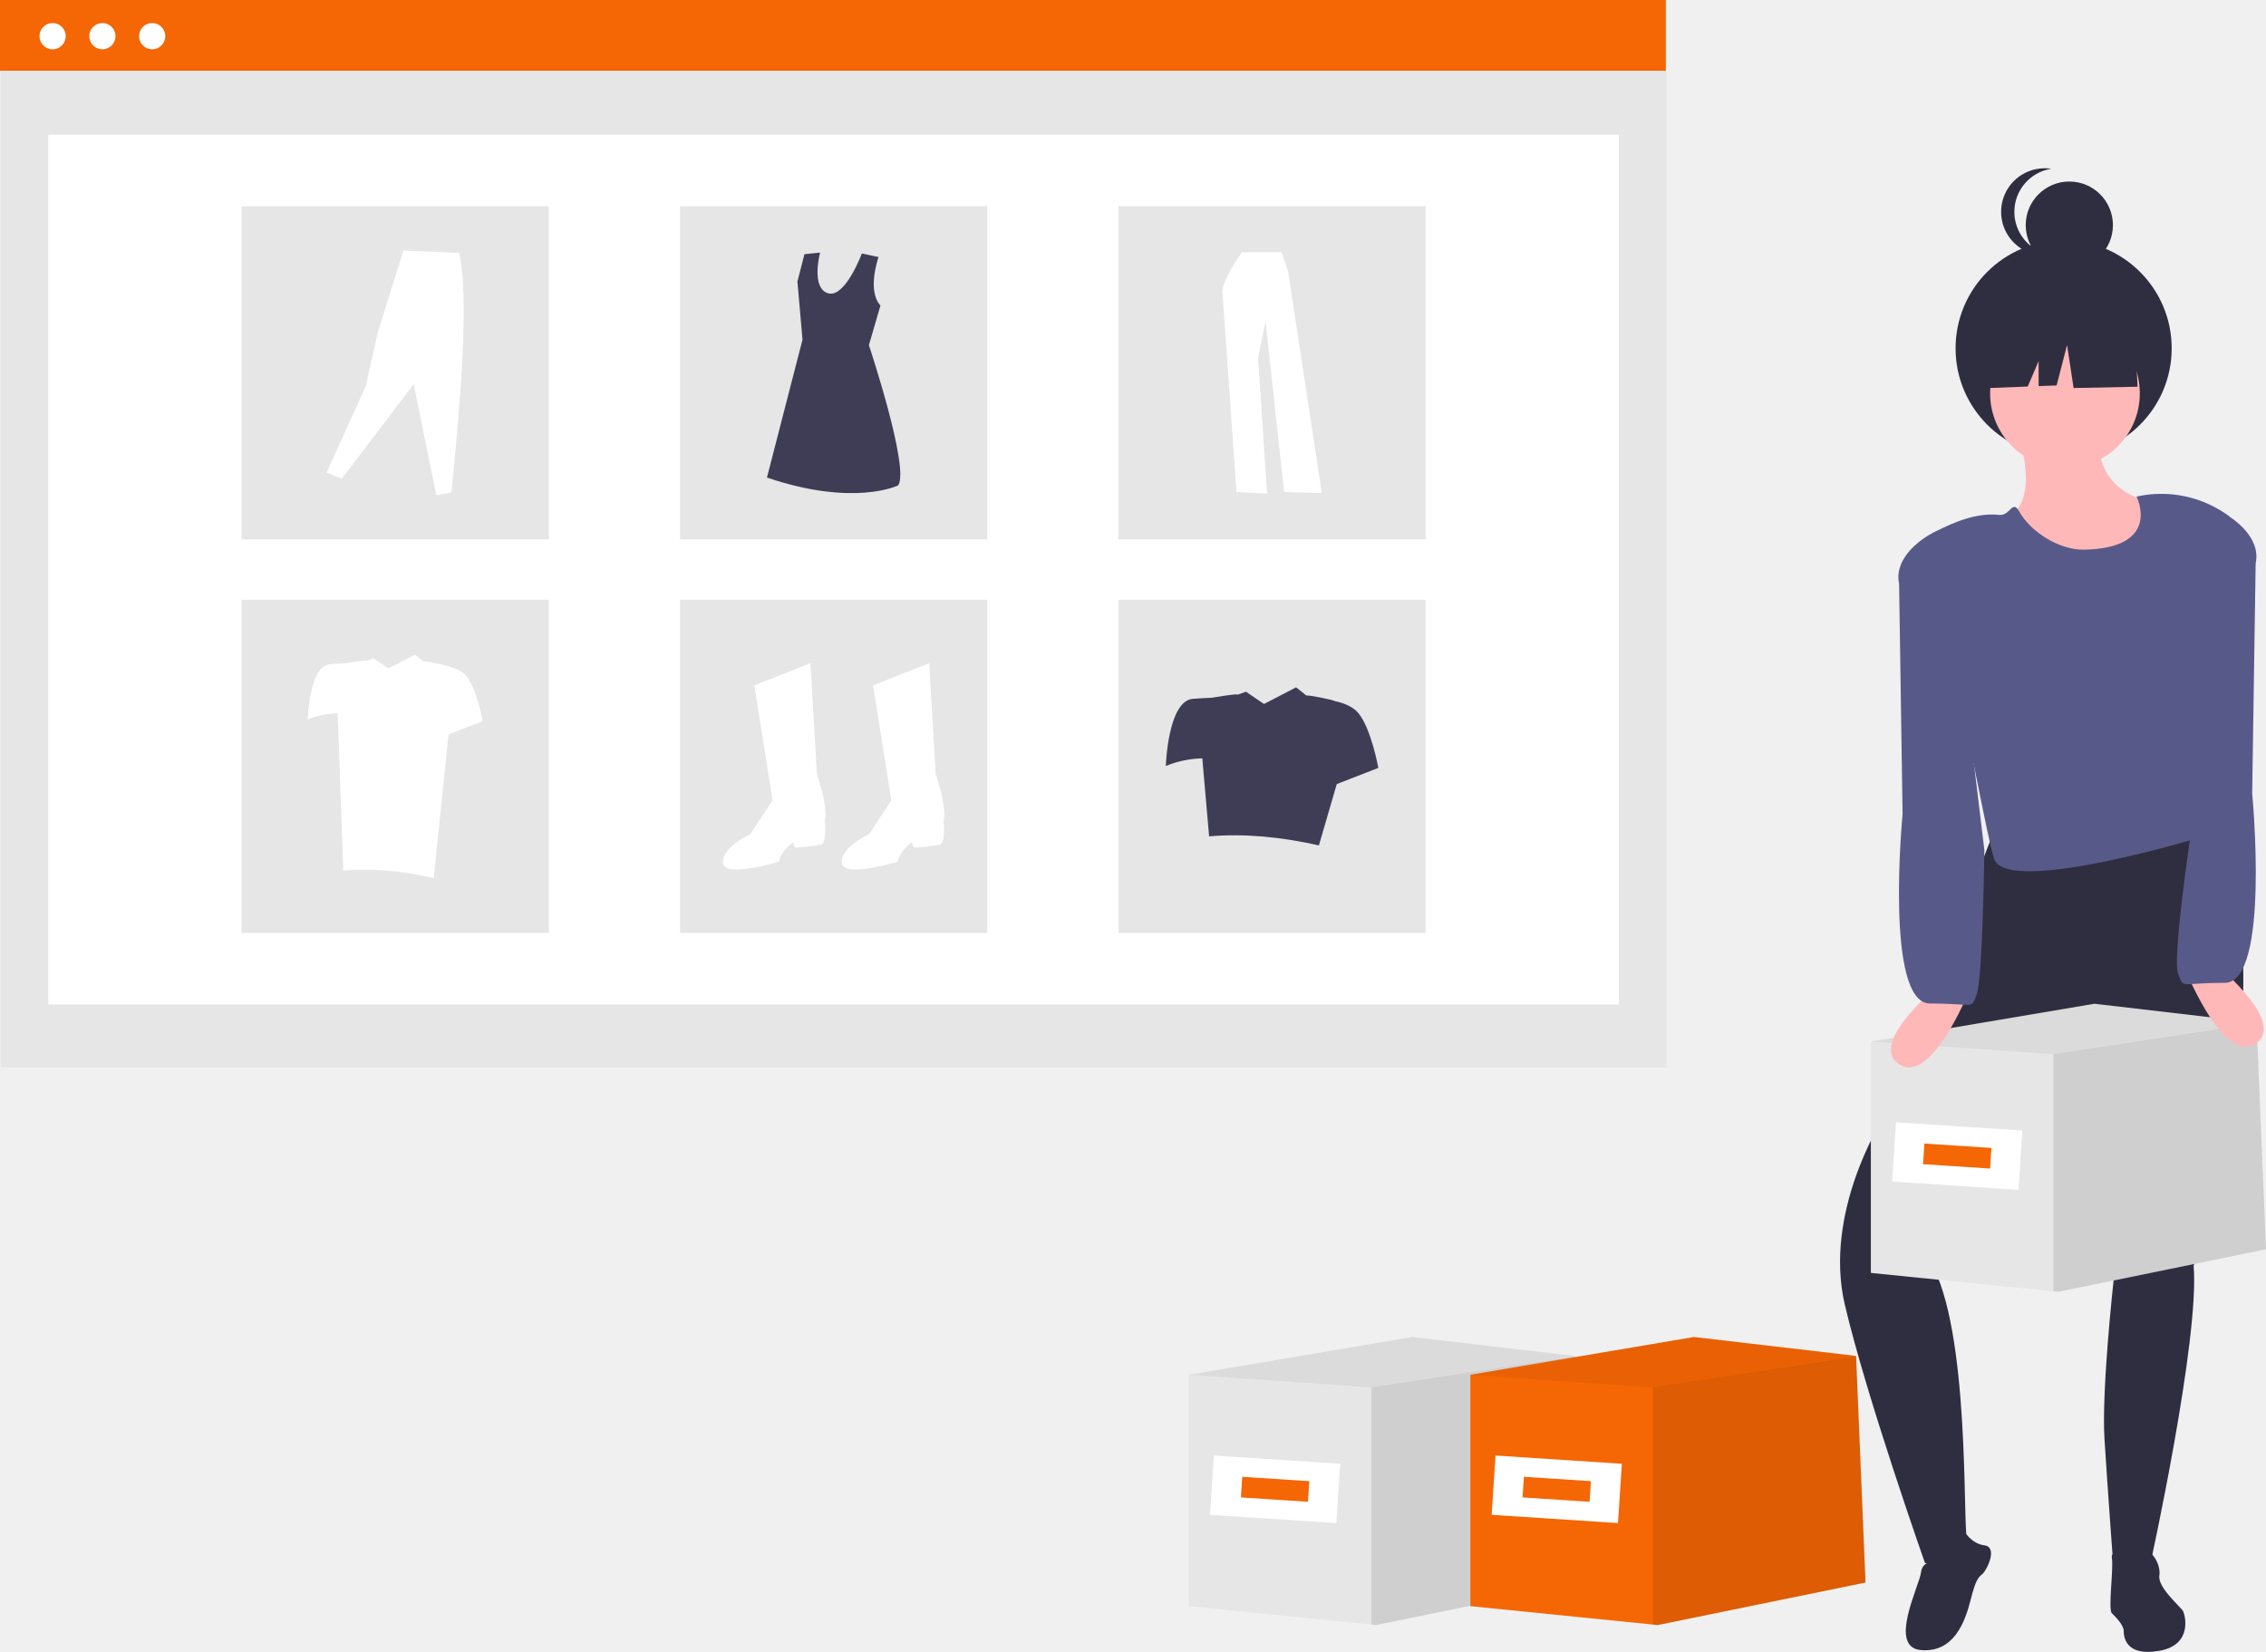
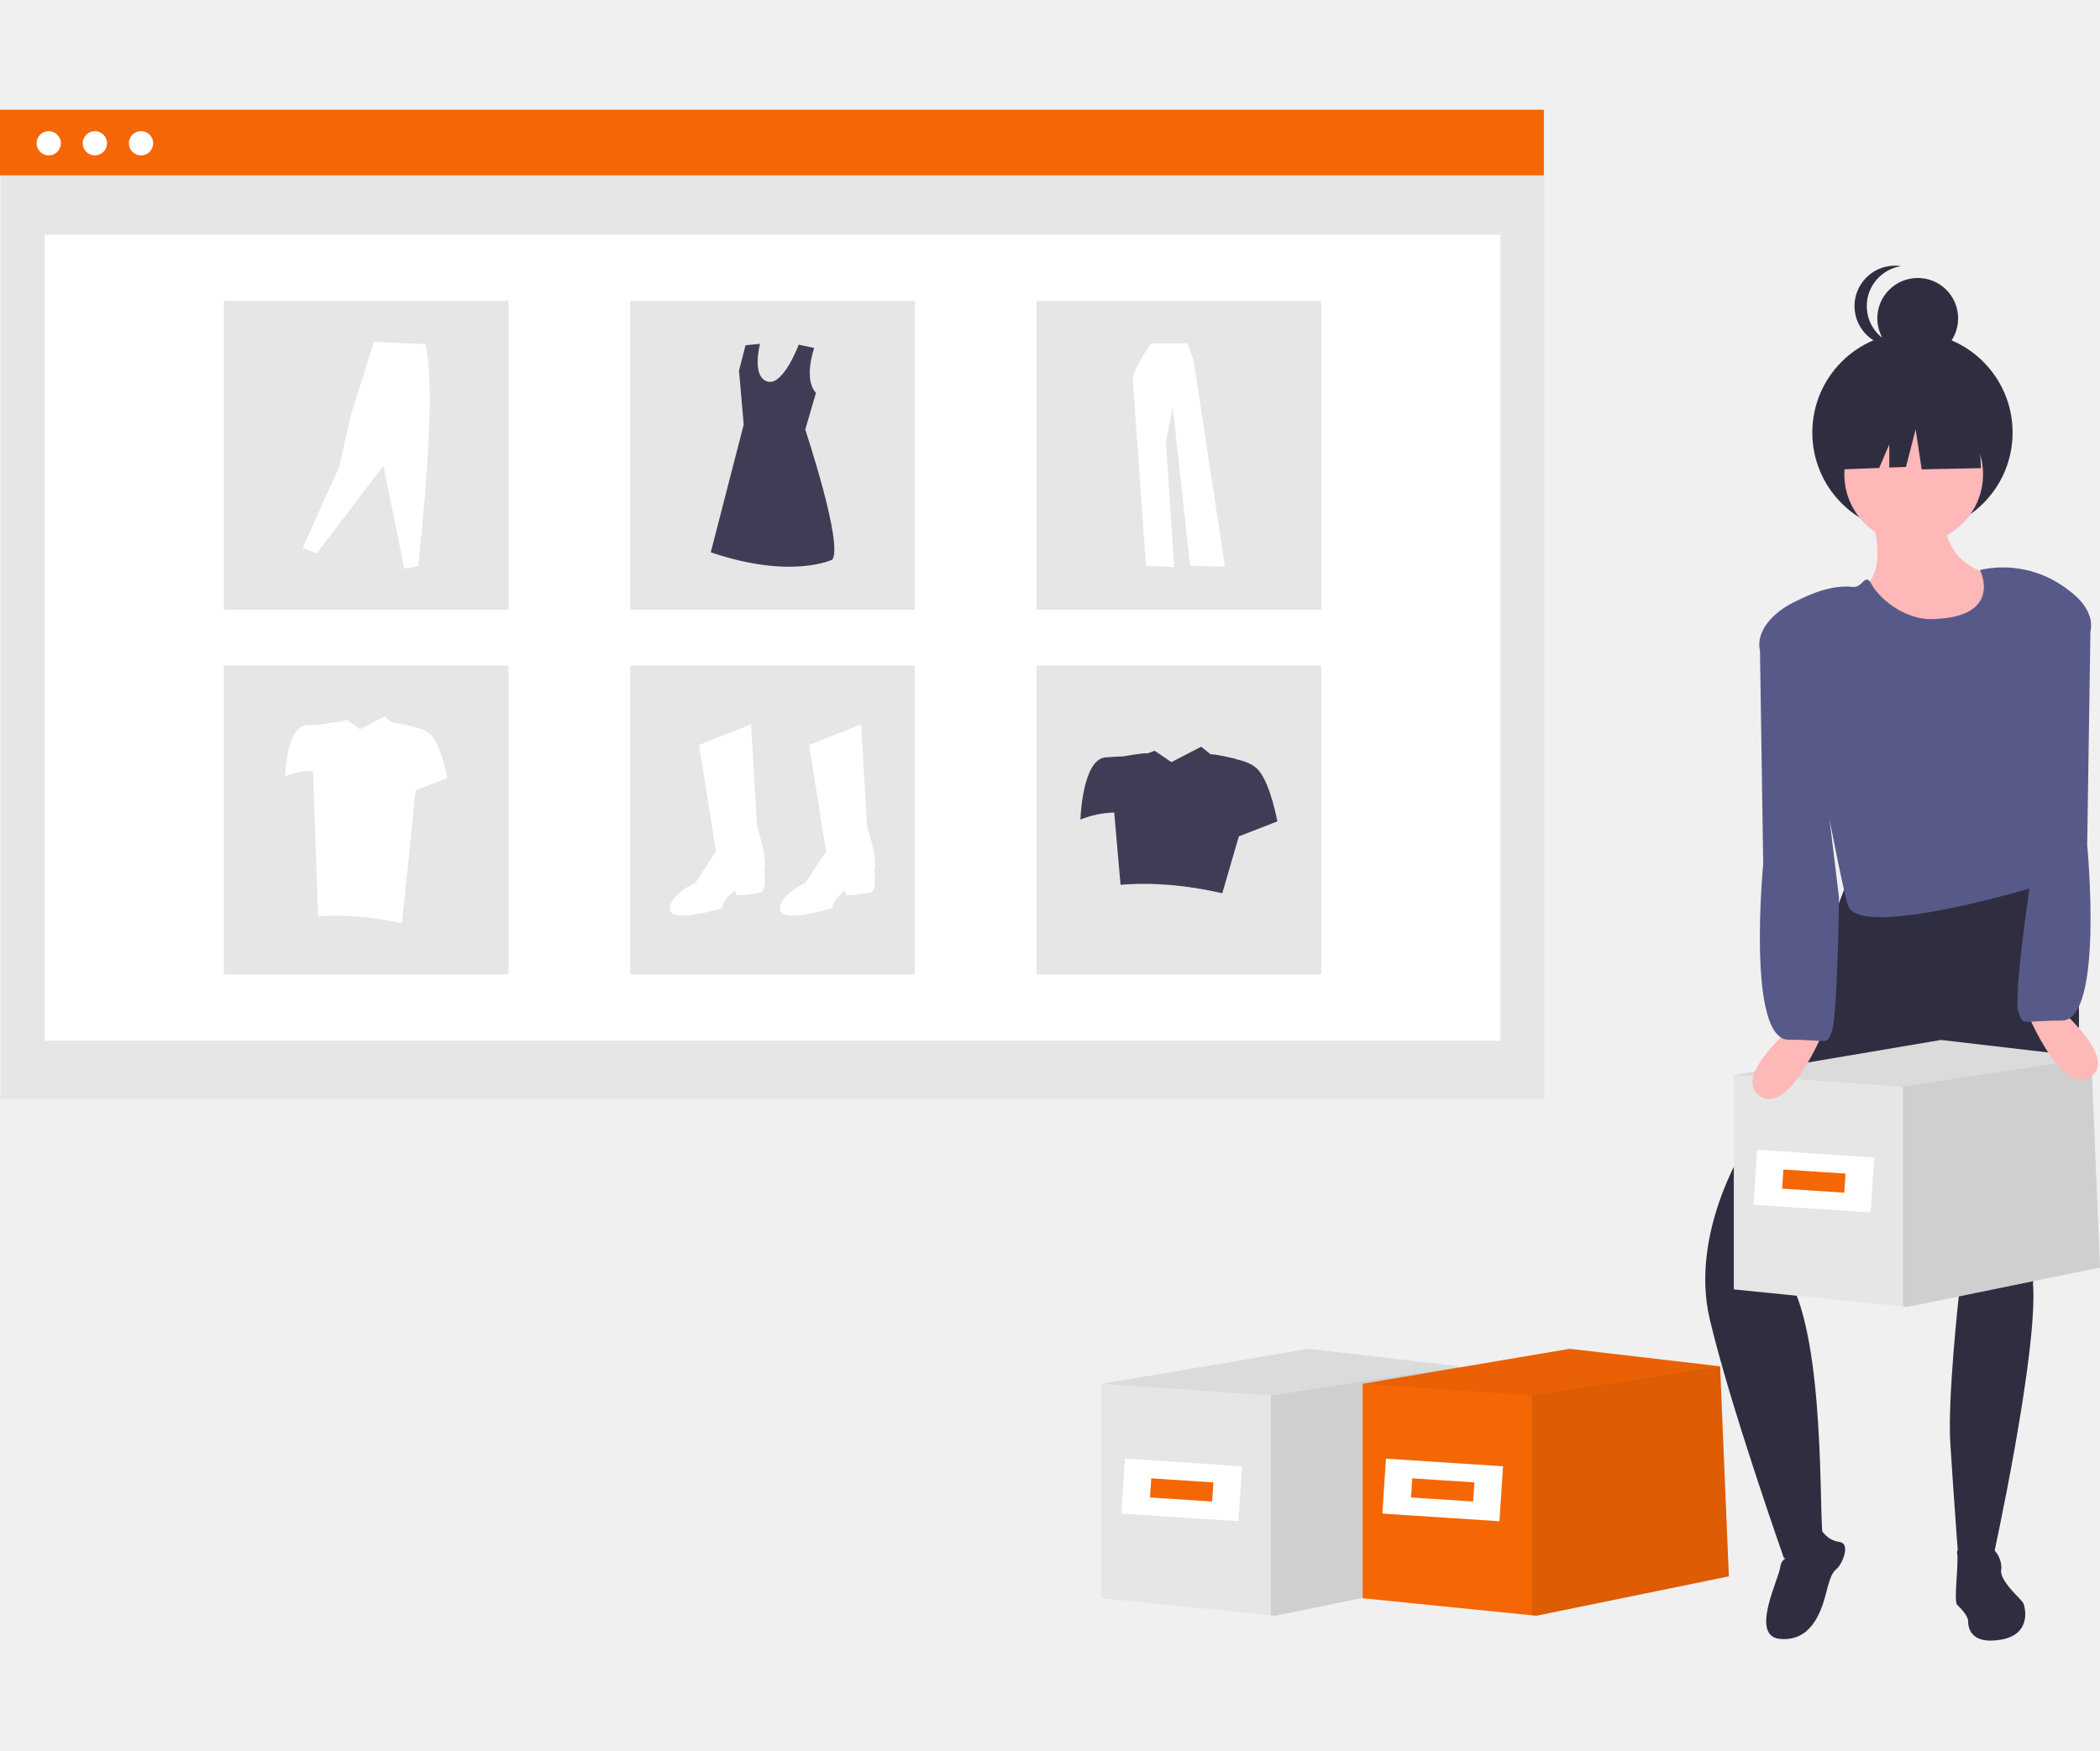
- <svg xmlns="http://www.w3.org/2000/svg" id="a80234ba-f3f6-42a2-9225-8d803f7486aa" data-name="Layer 1" width="877" height="639.474" viewBox="0 0 877 639.474">
+ <svg xmlns="http://www.w3.org/2000/svg" id="a80234ba-f3f6-42a2-9225-8d803f7486aa" data-name="Layer 1" width="896" height="747" viewBox="0 0 877 639.474">
  <rect x="0.275" y="0.365" width="644.725" height="412.91" fill="#e6e6e6" />
  <rect x="18.711" y="52.155" width="607.853" height="336.693" fill="#fff" />
  <rect width="644.725" height="27.39" fill="#f56604" />
  <circle cx="20.354" cy="14.003" r="5.077" fill="#fff" />
  <circle cx="39.624" cy="14.003" r="5.077" fill="#fff" />
  <circle cx="58.893" cy="14.003" r="5.077" fill="#fff" />
  <rect x="93.501" y="79.848" width="118.887" height="128.982" fill="#e6e6e6" />
  <rect x="263.193" y="79.848" width="118.887" height="128.982" fill="#e6e6e6" />
  <rect x="432.885" y="79.848" width="118.887" height="128.982" fill="#e6e6e6" />
  <rect x="93.501" y="232.176" width="118.887" height="128.982" fill="#e6e6e6" />
  <rect x="263.193" y="232.176" width="118.887" height="128.982" fill="#e6e6e6" />
  <rect x="432.885" y="232.176" width="118.887" height="128.982" fill="#e6e6e6" />
  <path d="M453.428,395.588l21.722-8.588,2.526,42.939s4.546,13.134,3.031,18.186c0,0,1.01,8.588-1.515,9.093s-9.598,1.515-10.103,1.01-.505-2.021-.505-2.021-5.052,3.536-5.557,7.577c0,0-21.217,6.567-21.722.505s10.608-11.114,10.608-11.114l8.588-13.134Z" transform="translate(-161.5 -130.2629)" fill="#fff" />
  <path d="M499.397,395.588l21.722-8.588,2.526,42.939s4.546,13.134,3.031,18.186c0,0,1.01,8.588-1.515,9.093s-9.598,1.515-10.103,1.01-.505-2.021-.505-2.021-5.052,3.536-5.557,7.577c0,0-21.217,6.567-21.722.505s10.608-11.114,10.608-11.114l8.588-13.134Z" transform="translate(-161.5 -130.2629)" fill="#fff" />
  <path d="M501.522,229.773s-4.625,12.924.734,18.752l-4.468,15.353s15.874,47.622,11.339,54.274c0,0-16.932,8.466-50.796-3.024l13.757-53.367-1.965-22.526,2.721-10.583,6.047-.605s-3.628,13.606,3.024,15.723S495.056,228.387,495.056,228.387Z" transform="translate(-161.5 -130.2629)" fill="#3f3d56" />
  <path d="M287.921,313.204l5.837,2.388,27.858-36.613,8.755,42.98,5.837-1.061c3.744-37.055,6.797-74.85,3.051-92.726l-21.623-.929-9.816,31.307L303.044,279.775Z" transform="translate(-161.5 -130.2629)" fill="#fff" />
  <path d="M642.178,227.875s-7.966,11.074-7.577,15.543,5.44,77.327,5.44,77.327l11.852.583L648.395,268.87l2.914-14.183,7.189,66.058,14.572.389-13.017-85.681-2.526-7.577Z" transform="translate(-161.5 -130.2629)" fill="#fff" />
  <path d="M687.2,406.281c-2.115-2.538-5.751-3.91-9.242-4.652.105-.317-10.618-2.532-10.798-2.076l-4.041-3.219-12.415,6.447-6.977-4.75-3.241,1.15c.132-.572-10.061,1.194-10.061,1.194-1.947.07-4.434.192-7.218.406-9.749.75-10.499,25.997-10.499,25.997a39.852,39.852,0,0,1,14.113-2.955l2.635,30.202c13.553-1.162,27.767.19,42.496,3.5L678.86,433.785l16.089-6.257S692.2,412.28,687.2,406.281Z" transform="translate(-161.5 -130.2629)" fill="#3f3d56" />
  <path d="M341.941,391.901c-1.743-2.091-4.738-3.222-7.615-3.833.086-.262-8.749-2.086-8.897-1.71l-3.33-2.652-10.229,5.312-5.749-3.913-2.67.948c.109-.471-8.29.983-8.29.983-1.604.058-3.654.158-5.947.335-8.033.618-8.651,21.421-8.651,21.421a32.836,32.836,0,0,1,11.629-2.435L294.362,467.27c11.167-.958,22.879.157,35.015,2.884l5.692-55.59,13.257-5.155S346.06,396.845,341.941,391.901Z" transform="translate(-161.5 -130.2629)" fill="#fff" />
  <polygon points="613 612.618 532.578 629.079 530.745 628.892 460.071 621.759 460.071 532.196 546.587 517.569 609.346 524.888 609.369 525.285 609.369 525.472 613 612.618" fill="#e6e6e6" />
  <polygon points="613 612.618 532.578 629.079 530.745 628.892 530.745 537.076 609.369 525.285 613 612.618" opacity="0.1" style="isolation:isolate" />
  <polygon points="609.369 525.472 609.346 525.495 530.745 537.076 460.071 532.196 546.587 517.569 609.346 524.888 609.369 525.285 609.369 525.472" opacity="0.05" style="isolation:isolate" />
  <rect x="630.5" y="695.287" width="49" height="23" transform="translate(-114.0789 -171.4202) rotate(3.73411)" fill="#fff" />
  <rect x="642" y="702.787" width="26" height="8" transform="translate(-114.0789 -171.4202) rotate(3.73411)" fill="#f56604" />
  <polygon points="722 612.618 641.578 629.079 639.745 628.892 569.071 621.759 569.071 532.196 655.587 517.569 718.346 524.888 718.369 525.285 718.369 525.472 722 612.618" fill="#f56604" />
  <polygon points="722 612.618 641.578 629.079 639.745 628.892 639.745 537.076 718.369 525.285 722 612.618" opacity="0.1" style="isolation:isolate" />
  <polygon points="718.369 525.472 718.346 525.495 639.745 537.076 569.071 532.196 655.587 517.569 718.346 524.888 718.369 525.285 718.369 525.472" opacity="0.05" style="isolation:isolate" />
  <rect x="739.5" y="695.287" width="49" height="23" transform="translate(-113.8475 -178.519) rotate(3.73411)" fill="#fff" />
  <rect x="751" y="702.787" width="26" height="8" transform="translate(-113.8475 -178.519) rotate(3.73411)" fill="#f56604" />
  <path d="M941.695,295.884s14.19,36.656-11.825,36.656,40.204,36.656,66.218,15.372,10.642-22.467,10.642-22.467-34.291,3.547-33.109-27.197Z" transform="translate(-161.5 -130.2629)" fill="#ffb8b8" />
  <circle cx="798.679" cy="134.835" r="41.82" fill="#2f2e41" />
  <path d="M934.6,448.422,889.666,564.303S867.2,599.777,875.477,635.251,906.5,735.287,906.5,735.287s17.183,4.372,16-11,.737-89.898-17-110l71.669-81.911,2.365,93.415s-4.73,42.569-3.547,61.488,3.547,50.846,3.547,50.846l14.19-2.365s19.142-87.094,16.777-115.473c0,0,43.934-137.891-1-171Z" transform="translate(-161.5 -130.2629)" fill="#2f2e41" />
  <path d="M911.44,735.095s-5.785-1.473-6.452,3.833-12.835,28.903-.131,30.085,17.1-10.705,19.228-19.062,2.934-8.836,4.711-10.437,6.006-10.373.7-11.039-8.027-5.885-8.027-5.885S919.796,737.223,911.44,735.095Z" transform="translate(-161.5 -130.2629)" fill="#2f2e41" />
  <path d="M988.797,730.991s-10.73-1.533-9.963,2.299-1.533,19.927,0,21.459,4.598,4.598,4.598,6.898.766,9.963,13.795,7.664,9.963-13.795,9.197-15.328-9.963-9.197-9.197-13.795S993.395,727.926,988.797,730.991Z" transform="translate(-161.5 -130.2629)" fill="#2f2e41" />
  <circle cx="799.195" cy="152.276" r="28.966" fill="#ffb8b8" />
  <path d="M988.402,322.489s10.103,19.989-20.35,20.556c-9.362.174-20.495-6.648-25.091-14.806-2.708-4.806-3.392,1.832-7.77,1.345-8.292-.921-17.15,2.518-25.076,6.733a5.001,5.001,0,0,0-2.442,5.866C913.684,362.127,930.85,458.064,933.5,463.287c6.767,13.339,80-9,80-9,1.004-36.294-12.17-87.071,11-124A44.135,44.135,0,0,0,988.402,322.489Z" transform="translate(-161.5 -130.2629)" fill="#575a89" />
  <polygon points="826.283 130.002 805.06 118.886 775.753 123.433 769.69 150.214 784.784 149.633 789 139.794 789 149.471 795.965 149.203 800.007 133.539 802.534 150.214 827.292 149.708 826.283 130.002" fill="#2f2e41" />
  <circle cx="800.88" cy="87.146" r="16.875" fill="#2f2e41" />
  <path d="M941.104,212.273a16.879,16.879,0,0,1,14.307-16.68,16.875,16.875,0,1,0,0,33.361A16.879,16.879,0,0,1,941.104,212.273Z" transform="translate(-161.5 -130.2629)" fill="#2f2e41" />
  <polygon points="877 483.618 796.578 500.079 794.745 499.892 724.071 492.759 724.071 403.196 810.587 388.569 873.346 395.888 873.369 396.285 873.369 396.472 877 483.618" fill="#e6e6e6" />
  <polygon points="877 483.618 796.578 500.079 794.745 499.892 794.745 408.076 873.369 396.285 877 483.618" opacity="0.1" style="isolation:isolate" />
  <polygon points="873.369 396.472 873.346 396.495 794.745 408.076 724.071 403.196 810.587 388.569 873.346 395.888 873.369 396.285 873.369 396.472" opacity="0.05" style="isolation:isolate" />
  <rect x="894.5" y="566.287" width="49" height="23" transform="translate(-121.9197 -188.8875) rotate(3.73411)" fill="#fff" />
  <rect x="906" y="573.787" width="26" height="8" transform="translate(-121.9197 -188.8875) rotate(3.73411)" fill="#f56604" />
  <path d="M913.221,510.457s-29.562,23.649-16.555,31.927,28.379-31.927,28.379-31.927Z" transform="translate(-161.5 -130.2629)" fill="#ffb8b8" />
  <path d="M914.5,335.287c-1.531-1.726-20.867,8.136-18,21l1.349,89.134s-7.095,73.313,10.642,73.313,15.644,2.465,18.009-3.447,3-56,3-56Z" transform="translate(-161.5 -130.2629)" fill="#575a89" />
  <path d="M1005.954,502.457s15.372,40.204,28.379,31.927-16.555-31.927-16.555-31.927Z" transform="translate(-161.5 -130.2629)" fill="#ffb8b8" />
  <path d="M1009.5,452.287s-7.365,49.088-5,55,.272,3.447,18.009,3.447,10.642-73.313,10.642-73.313L1034.5,348.287c2.867-12.864-16.469-22.726-18-21l-17,58Z" transform="translate(-161.5 -130.2629)" fill="#575a89" />
</svg>
